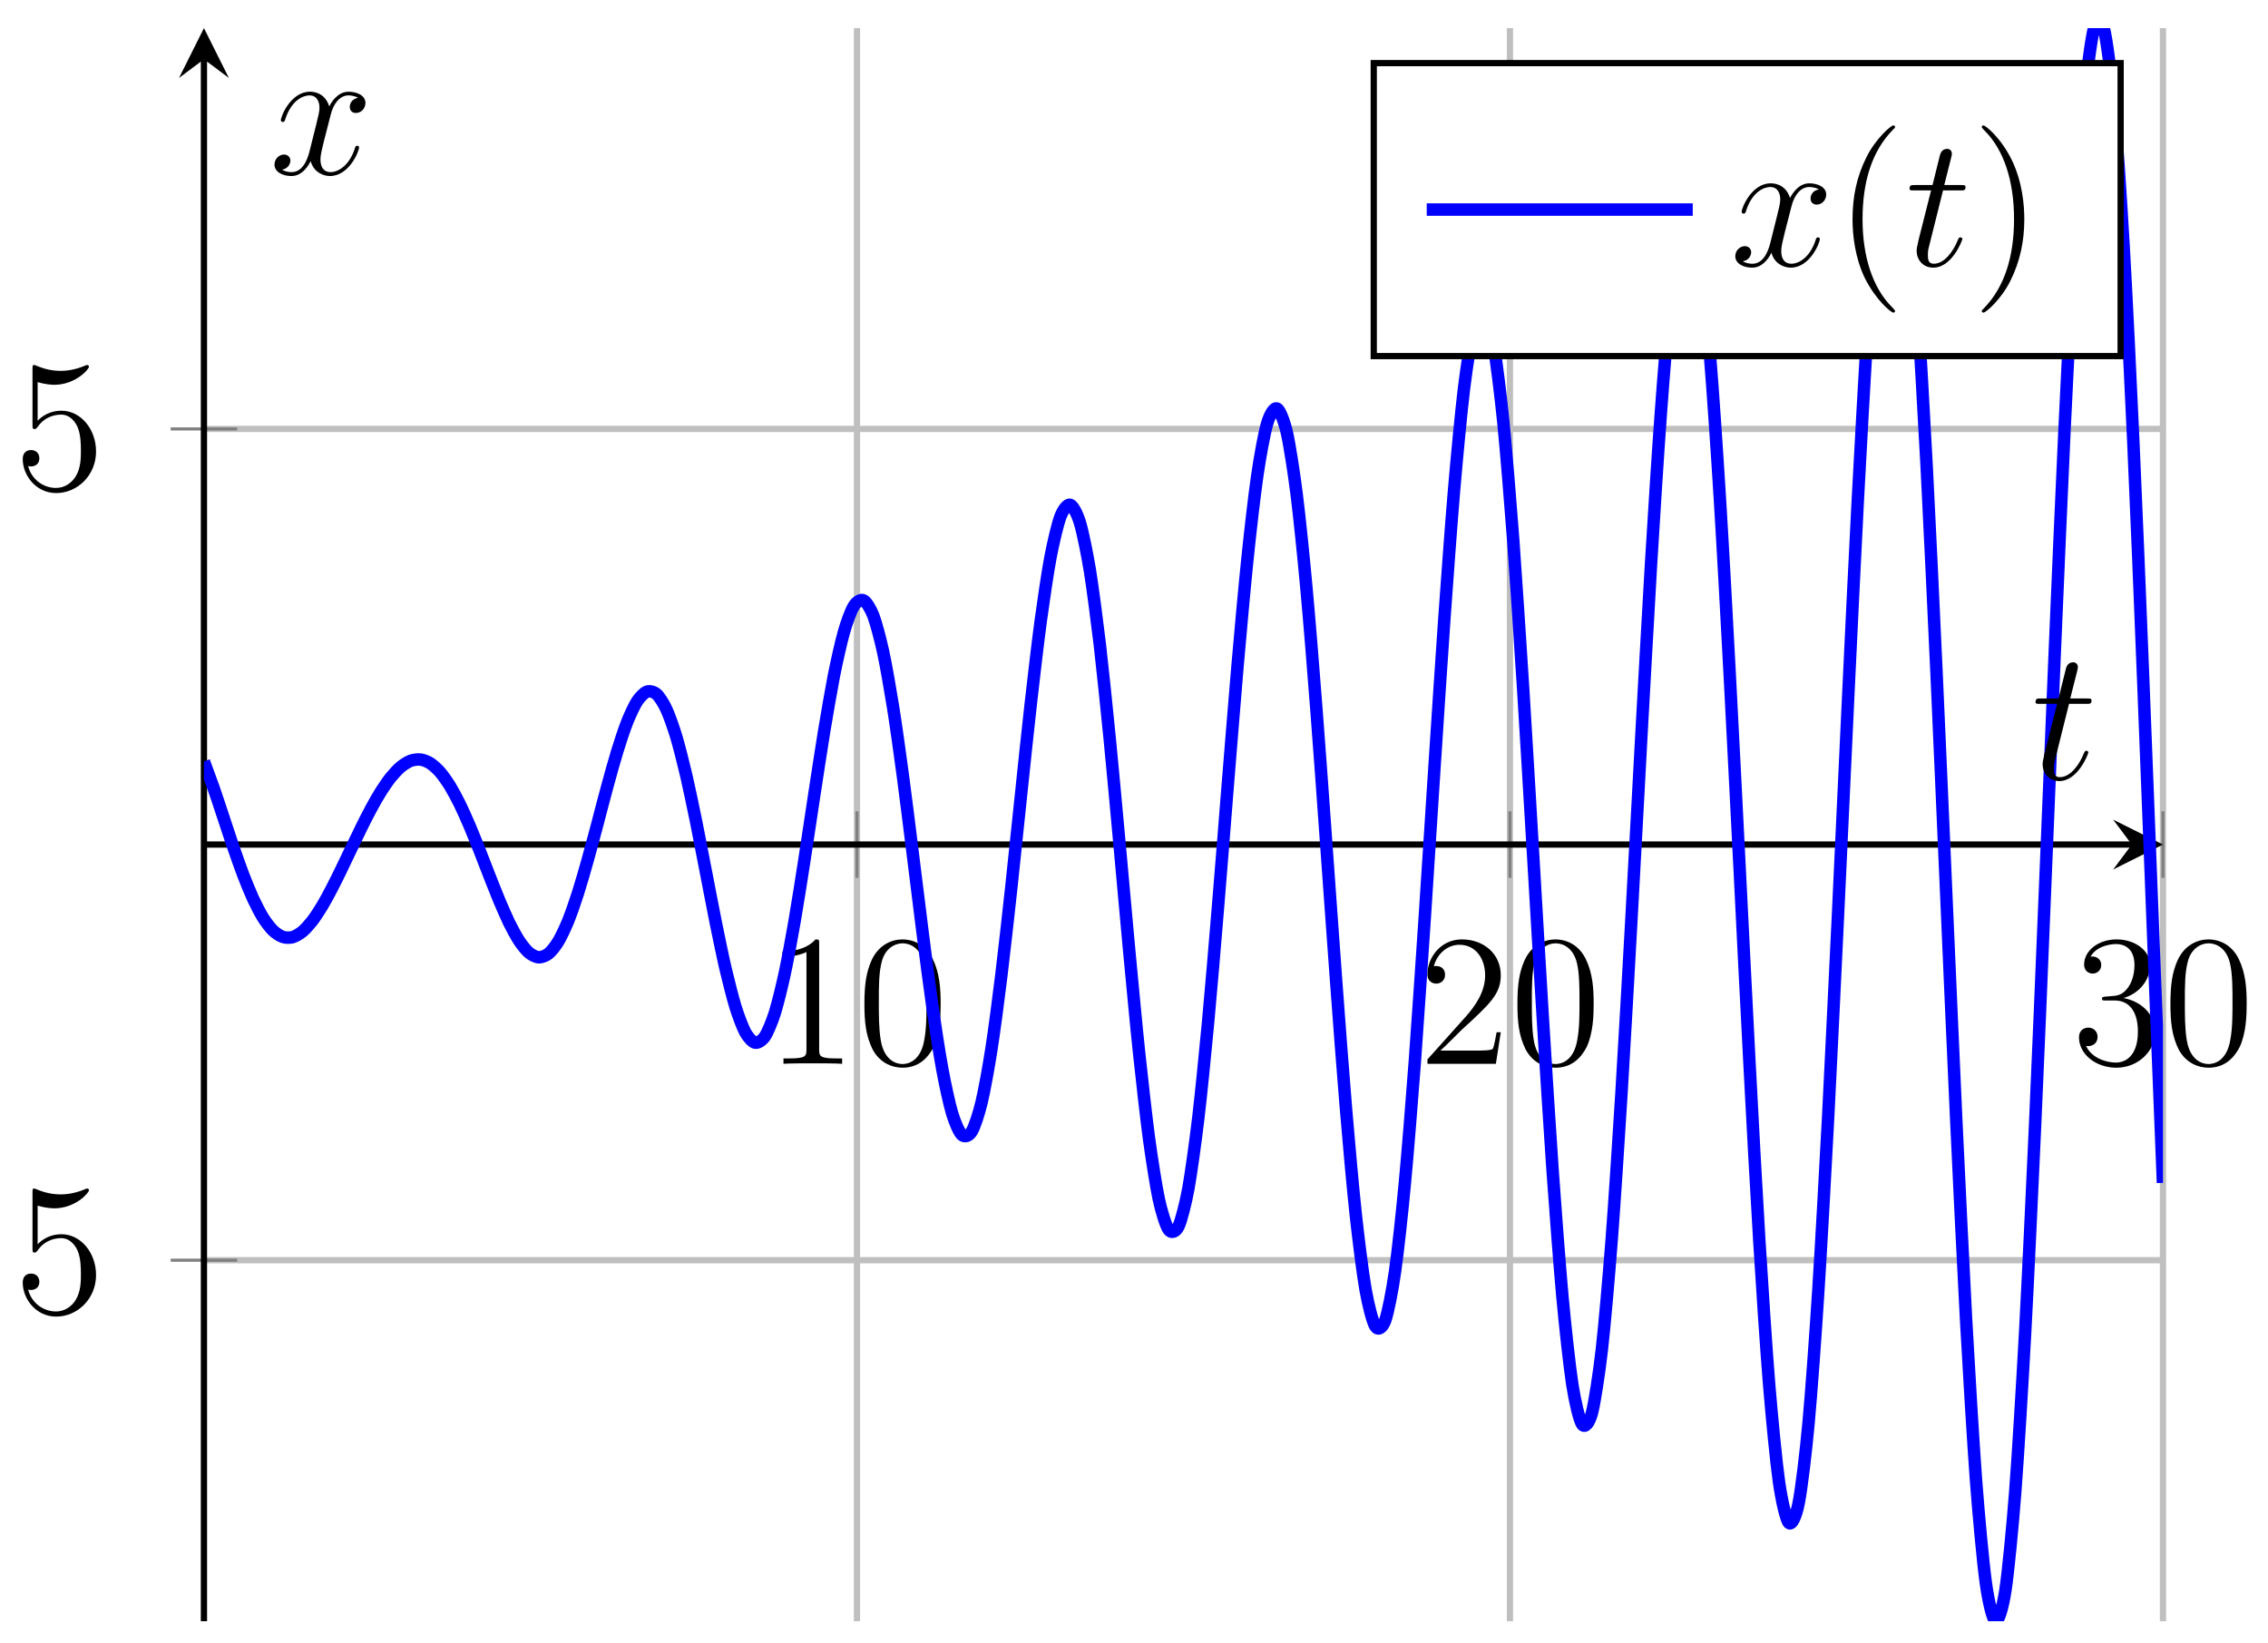
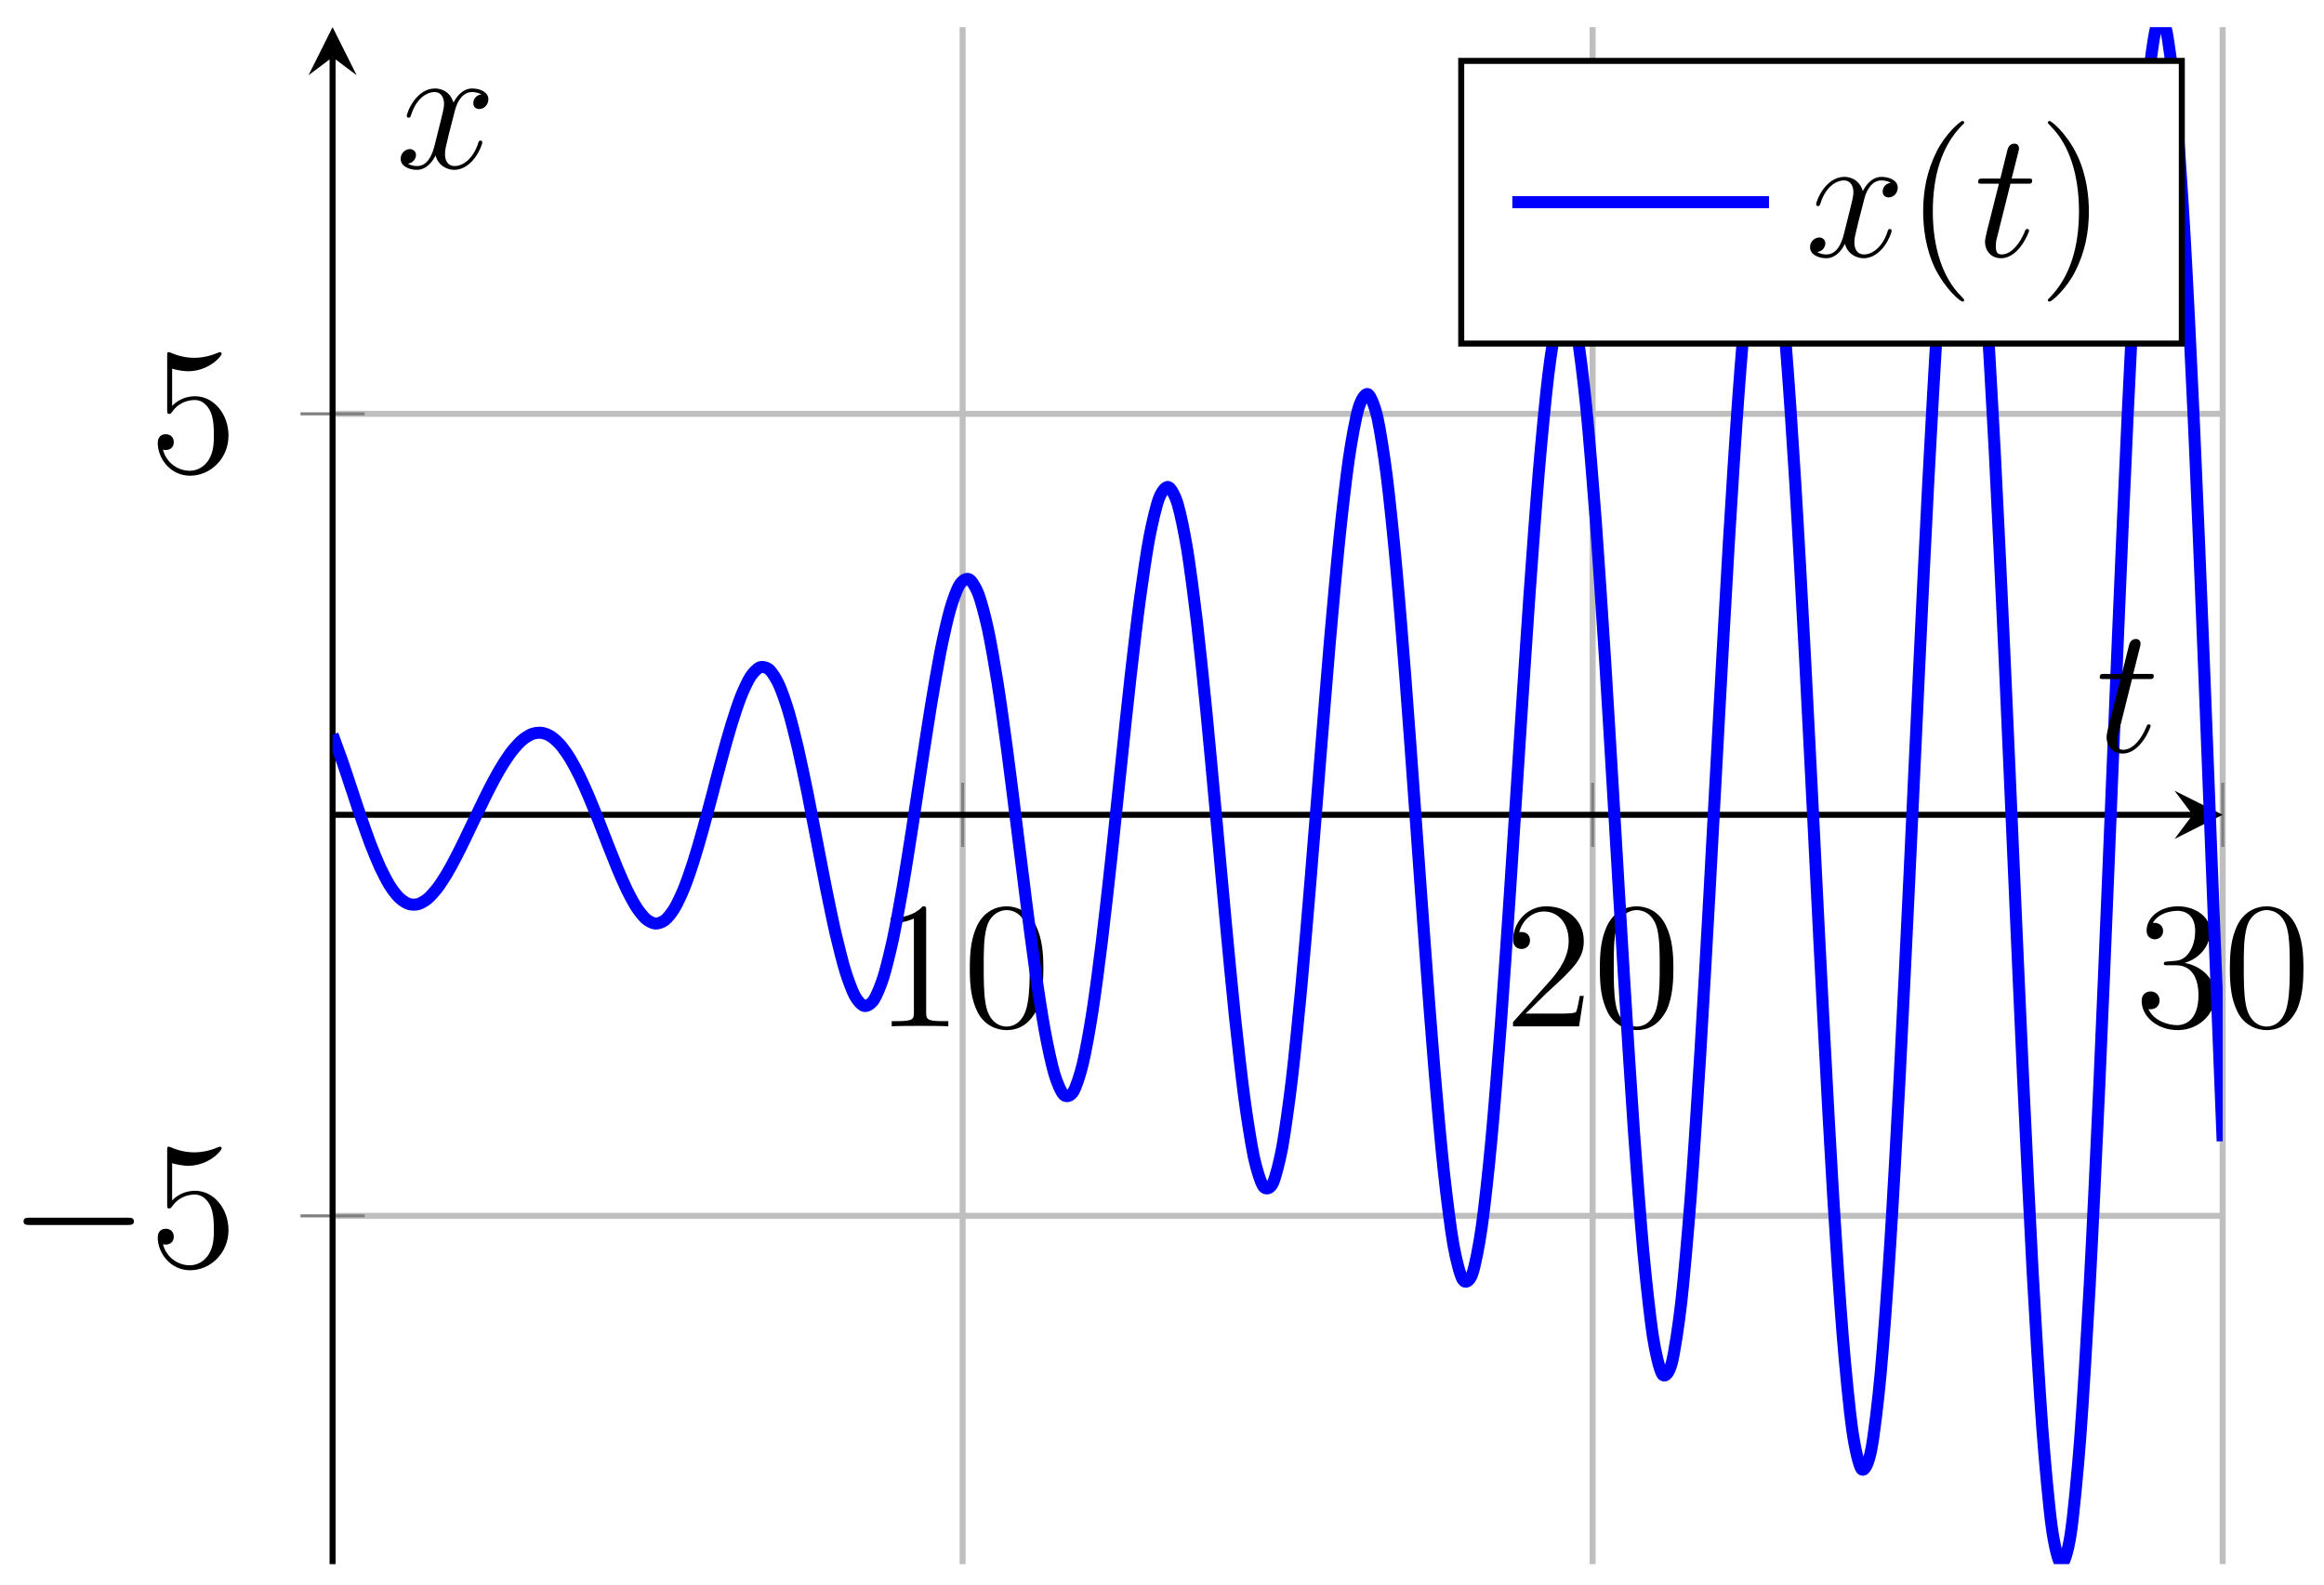
- <svg xmlns="http://www.w3.org/2000/svg" xmlns:xlink="http://www.w3.org/1999/xlink" width="145pt" height="105pt" viewBox="0 0 145 105" version="1.1">
+ <svg xmlns="http://www.w3.org/2000/svg" xmlns:xlink="http://www.w3.org/1999/xlink" width="154pt" height="105pt" viewBox="0 0 154 105" version="1.1">
  <defs>
    <g>
      <symbol overflow="visible" id="glyph0-0">
        <path style="stroke:none;" d="" />
      </symbol>
      <symbol overflow="visible" id="glyph0-1">
        <path style="stroke:none;" d="M 3.438 -7.656 C 3.438 -7.938 3.438 -7.953 3.203 -7.953 C 2.922 -7.625 2.312 -7.188 1.094 -7.188 L 1.094 -6.844 C 1.359 -6.844 1.953 -6.844 2.625 -7.141 L 2.625 -0.922 C 2.625 -0.484 2.578 -0.344 1.531 -0.344 L 1.156 -0.344 L 1.156 0 C 1.484 -0.031 2.641 -0.031 3.031 -0.031 C 3.438 -0.031 4.578 -0.031 4.906 0 L 4.906 -0.344 L 4.531 -0.344 C 3.484 -0.344 3.438 -0.484 3.438 -0.922 Z M 3.438 -7.656 " />
      </symbol>
      <symbol overflow="visible" id="glyph0-2">
        <path style="stroke:none;" d="M 5.359 -3.828 C 5.359 -4.812 5.297 -5.781 4.859 -6.688 C 4.375 -7.688 3.516 -7.953 2.922 -7.953 C 2.234 -7.953 1.391 -7.609 0.938 -6.609 C 0.609 -5.859 0.484 -5.109 0.484 -3.828 C 0.484 -2.672 0.578 -1.797 1 -0.938 C 1.469 -0.031 2.297 0.25 2.922 0.25 C 3.953 0.25 4.547 -0.375 4.906 -1.062 C 5.328 -1.953 5.359 -3.125 5.359 -3.828 Z M 2.922 0.016 C 2.531 0.016 1.75 -0.203 1.531 -1.5 C 1.406 -2.219 1.406 -3.125 1.406 -3.969 C 1.406 -4.953 1.406 -5.828 1.594 -6.531 C 1.797 -7.344 2.406 -7.703 2.922 -7.703 C 3.375 -7.703 4.062 -7.438 4.297 -6.406 C 4.453 -5.719 4.453 -4.781 4.453 -3.969 C 4.453 -3.172 4.453 -2.266 4.312 -1.531 C 4.094 -0.219 3.328 0.016 2.922 0.016 Z M 2.922 0.016 " />
      </symbol>
      <symbol overflow="visible" id="glyph0-3">
        <path style="stroke:none;" d="M 5.266 -2.016 L 5 -2.016 C 4.953 -1.812 4.859 -1.141 4.75 -0.953 C 4.656 -0.844 3.984 -0.844 3.625 -0.844 L 1.406 -0.844 C 1.734 -1.125 2.469 -1.891 2.766 -2.172 C 4.594 -3.844 5.266 -4.469 5.266 -5.656 C 5.266 -7.031 4.172 -7.953 2.781 -7.953 C 1.406 -7.953 0.578 -6.766 0.578 -5.734 C 0.578 -5.125 1.109 -5.125 1.141 -5.125 C 1.406 -5.125 1.703 -5.312 1.703 -5.688 C 1.703 -6.031 1.484 -6.25 1.141 -6.25 C 1.047 -6.25 1.016 -6.25 0.984 -6.234 C 1.203 -7.047 1.859 -7.609 2.625 -7.609 C 3.641 -7.609 4.266 -6.75 4.266 -5.656 C 4.266 -4.641 3.688 -3.75 3 -2.984 L 0.578 -0.281 L 0.578 0 L 4.953 0 Z M 5.266 -2.016 " />
      </symbol>
      <symbol overflow="visible" id="glyph0-4">
        <path style="stroke:none;" d="M 2.203 -4.297 C 2 -4.281 1.953 -4.266 1.953 -4.156 C 1.953 -4.047 2.016 -4.047 2.219 -4.047 L 2.766 -4.047 C 3.797 -4.047 4.25 -3.203 4.25 -2.062 C 4.25 -0.484 3.438 -0.078 2.844 -0.078 C 2.266 -0.078 1.297 -0.344 0.938 -1.141 C 1.328 -1.078 1.672 -1.297 1.672 -1.719 C 1.672 -2.062 1.422 -2.312 1.094 -2.312 C 0.797 -2.312 0.484 -2.141 0.484 -1.688 C 0.484 -0.625 1.547 0.25 2.875 0.25 C 4.297 0.25 5.359 -0.844 5.359 -2.047 C 5.359 -3.141 4.469 -4 3.328 -4.203 C 4.359 -4.5 5.031 -5.375 5.031 -6.312 C 5.031 -7.25 4.047 -7.953 2.891 -7.953 C 1.703 -7.953 0.812 -7.219 0.812 -6.344 C 0.812 -5.875 1.188 -5.766 1.359 -5.766 C 1.609 -5.766 1.906 -5.953 1.906 -6.312 C 1.906 -6.688 1.609 -6.859 1.344 -6.859 C 1.281 -6.859 1.25 -6.859 1.219 -6.844 C 1.672 -7.656 2.797 -7.656 2.859 -7.656 C 3.25 -7.656 4.031 -7.484 4.031 -6.312 C 4.031 -6.078 4 -5.422 3.641 -4.906 C 3.281 -4.375 2.875 -4.344 2.562 -4.328 Z M 2.203 -4.297 " />
      </symbol>
      <symbol overflow="visible" id="glyph0-5">
        <path style="stroke:none;" d="M 1.531 -6.844 C 2.047 -6.688 2.469 -6.672 2.594 -6.672 C 3.938 -6.672 4.812 -7.656 4.812 -7.828 C 4.812 -7.875 4.781 -7.938 4.703 -7.938 C 4.688 -7.938 4.656 -7.938 4.547 -7.891 C 3.891 -7.609 3.312 -7.562 3 -7.562 C 2.219 -7.562 1.656 -7.812 1.422 -7.906 C 1.344 -7.938 1.312 -7.938 1.297 -7.938 C 1.203 -7.938 1.203 -7.859 1.203 -7.672 L 1.203 -4.125 C 1.203 -3.906 1.203 -3.844 1.344 -3.844 C 1.406 -3.844 1.422 -3.844 1.547 -4 C 1.875 -4.484 2.438 -4.766 3.031 -4.766 C 3.672 -4.766 3.984 -4.188 4.078 -3.984 C 4.281 -3.516 4.297 -2.922 4.297 -2.469 C 4.297 -2.016 4.297 -1.344 3.953 -0.797 C 3.688 -0.375 3.234 -0.078 2.703 -0.078 C 1.906 -0.078 1.141 -0.609 0.922 -1.484 C 0.984 -1.453 1.047 -1.453 1.109 -1.453 C 1.312 -1.453 1.641 -1.562 1.641 -1.969 C 1.641 -2.312 1.406 -2.5 1.109 -2.5 C 0.891 -2.5 0.578 -2.391 0.578 -1.922 C 0.578 -0.906 1.406 0.25 2.719 0.25 C 4.078 0.25 5.266 -0.891 5.266 -2.406 C 5.266 -3.828 4.297 -5.016 3.047 -5.016 C 2.359 -5.016 1.844 -4.703 1.531 -4.375 Z M 1.531 -6.844 " />
      </symbol>
      <symbol overflow="visible" id="glyph0-6">
        <path style="stroke:none;" d="M 3.891 2.906 C 3.891 2.875 3.891 2.844 3.688 2.641 C 2.484 1.438 1.812 -0.531 1.812 -2.969 C 1.812 -5.297 2.375 -7.297 3.766 -8.703 C 3.891 -8.812 3.891 -8.828 3.891 -8.875 C 3.891 -8.938 3.828 -8.969 3.781 -8.969 C 3.625 -8.969 2.641 -8.109 2.062 -6.938 C 1.453 -5.719 1.172 -4.453 1.172 -2.969 C 1.172 -1.906 1.344 -0.484 1.953 0.781 C 2.672 2.219 3.641 3 3.781 3 C 3.828 3 3.891 2.969 3.891 2.906 Z M 3.891 2.906 " />
      </symbol>
      <symbol overflow="visible" id="glyph0-7">
        <path style="stroke:none;" d="M 3.375 -2.969 C 3.375 -3.891 3.25 -5.359 2.578 -6.75 C 1.875 -8.188 0.891 -8.969 0.766 -8.969 C 0.719 -8.969 0.656 -8.938 0.656 -8.875 C 0.656 -8.828 0.656 -8.812 0.859 -8.609 C 2.062 -7.406 2.719 -5.422 2.719 -2.984 C 2.719 -0.672 2.156 1.328 0.781 2.734 C 0.656 2.844 0.656 2.875 0.656 2.906 C 0.656 2.969 0.719 3 0.766 3 C 0.922 3 1.906 2.141 2.484 0.969 C 3.094 -0.25 3.375 -1.547 3.375 -2.969 Z M 3.375 -2.969 " />
      </symbol>
      <symbol overflow="visible" id="glyph1-0">
        <path style="stroke:none;" d="" />
      </symbol>
      <symbol overflow="visible" id="glyph1-1">
+         <path style="stroke:none;" d="M 7.875 -2.75 C 8.078 -2.75 8.297 -2.75 8.297 -2.984 C 8.297 -3.234 8.078 -3.234 7.875 -3.234 L 1.406 -3.234 C 1.203 -3.234 0.984 -3.234 0.984 -2.984 C 0.984 -2.75 1.203 -2.75 1.406 -2.75 Z M 7.875 -2.75 " />
+       </symbol>
+       <symbol overflow="visible" id="glyph2-0">
+         <path style="stroke:none;" d="" />
+       </symbol>
+       <symbol overflow="visible" id="glyph2-1">
        <path style="stroke:none;" d="M 2.406 -4.812 L 3.5 -4.812 C 3.734 -4.812 3.844 -4.812 3.844 -5.016 C 3.844 -5.156 3.781 -5.156 3.531 -5.156 L 2.484 -5.156 L 2.922 -6.891 C 2.969 -7.062 2.969 -7.094 2.969 -7.172 C 2.969 -7.359 2.828 -7.469 2.672 -7.469 C 2.562 -7.469 2.297 -7.438 2.203 -7.047 L 1.734 -5.156 L 0.609 -5.156 C 0.375 -5.156 0.266 -5.156 0.266 -4.922 C 0.266 -4.812 0.344 -4.812 0.578 -4.812 L 1.641 -4.812 L 0.844 -1.656 C 0.75 -1.234 0.719 -1.109 0.719 -0.953 C 0.719 -0.391 1.109 0.125 1.781 0.125 C 2.984 0.125 3.641 -1.625 3.641 -1.703 C 3.641 -1.781 3.578 -1.812 3.516 -1.812 C 3.484 -1.812 3.438 -1.812 3.422 -1.766 C 3.406 -1.75 3.391 -1.75 3.312 -1.547 C 3.062 -0.953 2.516 -0.125 1.812 -0.125 C 1.453 -0.125 1.438 -0.422 1.438 -0.688 C 1.438 -0.688 1.438 -0.922 1.469 -1.062 Z M 2.406 -4.812 " />
      </symbol>
-       <symbol overflow="visible" id="glyph1-2">
+       <symbol overflow="visible" id="glyph2-2">
        <path style="stroke:none;" d="M 5.672 -4.875 C 5.281 -4.812 5.141 -4.516 5.141 -4.297 C 5.141 -4 5.359 -3.906 5.531 -3.906 C 5.891 -3.906 6.141 -4.219 6.141 -4.547 C 6.141 -5.047 5.562 -5.266 5.062 -5.266 C 4.344 -5.266 3.938 -4.547 3.828 -4.328 C 3.547 -5.219 2.812 -5.266 2.594 -5.266 C 1.375 -5.266 0.734 -3.703 0.734 -3.438 C 0.734 -3.391 0.781 -3.328 0.859 -3.328 C 0.953 -3.328 0.984 -3.406 1 -3.453 C 1.406 -4.781 2.219 -5.031 2.562 -5.031 C 3.094 -5.031 3.203 -4.531 3.203 -4.25 C 3.203 -3.984 3.125 -3.703 2.984 -3.125 L 2.578 -1.5 C 2.406 -0.781 2.062 -0.125 1.422 -0.125 C 1.359 -0.125 1.062 -0.125 0.812 -0.281 C 1.25 -0.359 1.344 -0.719 1.344 -0.859 C 1.344 -1.094 1.156 -1.25 0.938 -1.25 C 0.641 -1.25 0.328 -0.984 0.328 -0.609 C 0.328 -0.109 0.891 0.125 1.406 0.125 C 1.984 0.125 2.391 -0.328 2.641 -0.828 C 2.828 -0.125 3.438 0.125 3.875 0.125 C 5.094 0.125 5.734 -1.453 5.734 -1.703 C 5.734 -1.766 5.688 -1.812 5.625 -1.812 C 5.516 -1.812 5.5 -1.75 5.469 -1.656 C 5.141 -0.609 4.453 -0.125 3.906 -0.125 C 3.484 -0.125 3.266 -0.438 3.266 -0.922 C 3.266 -1.188 3.312 -1.375 3.5 -2.156 L 3.922 -3.797 C 4.094 -4.5 4.5 -5.031 5.062 -5.031 C 5.078 -5.031 5.422 -5.031 5.672 -4.875 Z M 5.672 -4.875 " />
      </symbol>
    </g>
    <clipPath id="clip1">
-       <path d="M 13.039 1.797 L 138.285 1.797 L 138.285 103.645 L 13.039 103.645 Z M 13.039 1.797 " />
+       <path d="M 22.039 1.797 L 147.285 1.797 L 147.285 103.645 L 22.039 103.645 Z M 22.039 1.797 " />
    </clipPath>
  </defs>
  <g id="surface1">
-     <path style="fill:none;stroke-width:0.399;stroke-linecap:butt;stroke-linejoin:miter;stroke:rgb(75%,75%,75%);stroke-opacity:1;stroke-miterlimit:10;" d="M 41.751 0.001 L 41.751 101.847 M 83.497 0.001 L 83.497 101.847 M 125.247 0.001 L 125.247 101.847 " transform="matrix(1,0,0,-1.00002,13.038,103.6458)" />
-     <path style="fill:none;stroke-width:0.399;stroke-linecap:butt;stroke-linejoin:miter;stroke:rgb(75%,75%,75%);stroke-opacity:1;stroke-miterlimit:10;" d="M 0.001 23.079 L 125.247 23.079 M 0.001 76.222 L 125.247 76.222 " transform="matrix(1,0,0,-1.00002,13.038,103.6458)" />
-     <path style="fill:none;stroke-width:0.199;stroke-linecap:butt;stroke-linejoin:miter;stroke:rgb(50%,50%,50%);stroke-opacity:1;stroke-miterlimit:10;" d="M 41.751 47.524 L 41.751 51.778 M 83.497 47.524 L 83.497 51.778 M 125.247 47.524 L 125.247 51.778 " transform="matrix(1,0,0,-1.00002,13.038,103.6458)" />
-     <path style="fill:none;stroke-width:0.199;stroke-linecap:butt;stroke-linejoin:miter;stroke:rgb(50%,50%,50%);stroke-opacity:1;stroke-miterlimit:10;" d="M -2.128 23.079 L 2.126 23.079 M -2.128 76.222 L 2.126 76.222 " transform="matrix(1,0,0,-1.00002,13.038,103.6458)" />
-     <path style="fill:none;stroke-width:0.399;stroke-linecap:butt;stroke-linejoin:miter;stroke:rgb(0%,0%,0%);stroke-opacity:1;stroke-miterlimit:10;" d="M 0.001 49.653 L 123.255 49.653 " transform="matrix(1,0,0,-1.00002,13.038,103.6458)" />
-     <path style=" stroke:none;fill-rule:nonzero;fill:rgb(0%,0%,0%);fill-opacity:1;" d="M 138.285 53.992 L 135.098 52.398 L 136.293 53.992 L 135.098 55.59 " />
-     <path style="fill:none;stroke-width:0.399;stroke-linecap:butt;stroke-linejoin:miter;stroke:rgb(0%,0%,0%);stroke-opacity:1;stroke-miterlimit:10;" d="M 0.001 0.001 L 0.001 99.855 " transform="matrix(1,0,0,-1.00002,13.038,103.6458)" />
-     <path style=" stroke:none;fill-rule:nonzero;fill:rgb(0%,0%,0%);fill-opacity:1;" d="M 13.039 1.797 L 11.445 4.984 L 13.039 3.789 L 14.633 4.984 " />
+     <path style="fill:none;stroke-width:0.399;stroke-linecap:butt;stroke-linejoin:miter;stroke:rgb(75%,75%,75%);stroke-opacity:1;stroke-miterlimit:10;" d="M 41.751 0.001 L 41.751 101.847 M 83.497 0.001 L 83.497 101.847 M 125.247 0.001 L 125.247 101.847 " transform="matrix(1,0,0,-1.00002,22.038,103.6458)" />
+     <path style="fill:none;stroke-width:0.399;stroke-linecap:butt;stroke-linejoin:miter;stroke:rgb(75%,75%,75%);stroke-opacity:1;stroke-miterlimit:10;" d="M 0.001 23.079 L 125.247 23.079 M 0.001 76.222 L 125.247 76.222 " transform="matrix(1,0,0,-1.00002,22.038,103.6458)" />
+     <path style="fill:none;stroke-width:0.199;stroke-linecap:butt;stroke-linejoin:miter;stroke:rgb(50%,50%,50%);stroke-opacity:1;stroke-miterlimit:10;" d="M 41.751 47.524 L 41.751 51.778 M 83.497 47.524 L 83.497 51.778 M 125.247 47.524 L 125.247 51.778 " transform="matrix(1,0,0,-1.00002,22.038,103.6458)" />
+     <path style="fill:none;stroke-width:0.199;stroke-linecap:butt;stroke-linejoin:miter;stroke:rgb(50%,50%,50%);stroke-opacity:1;stroke-miterlimit:10;" d="M -2.128 23.079 L 2.126 23.079 M -2.128 76.222 L 2.126 76.222 " transform="matrix(1,0,0,-1.00002,22.038,103.6458)" />
+     <path style="fill:none;stroke-width:0.399;stroke-linecap:butt;stroke-linejoin:miter;stroke:rgb(0%,0%,0%);stroke-opacity:1;stroke-miterlimit:10;" d="M 0.001 49.653 L 123.255 49.653 " transform="matrix(1,0,0,-1.00002,22.038,103.6458)" />
+     <path style=" stroke:none;fill-rule:nonzero;fill:rgb(0%,0%,0%);fill-opacity:1;" d="M 147.285 53.992 L 144.098 52.398 L 145.293 53.992 L 144.098 55.59 " />
+     <path style="fill:none;stroke-width:0.399;stroke-linecap:butt;stroke-linejoin:miter;stroke:rgb(0%,0%,0%);stroke-opacity:1;stroke-miterlimit:10;" d="M 0.001 0.001 L 0.001 99.855 " transform="matrix(1,0,0,-1.00002,22.038,103.6458)" />
+     <path style=" stroke:none;fill-rule:nonzero;fill:rgb(0%,0%,0%);fill-opacity:1;" d="M 22.039 1.797 L 20.445 4.984 L 22.039 3.789 L 23.633 4.984 " />
    <g style="fill:rgb(0%,0%,0%);fill-opacity:1;">
-       <use xlink:href="#glyph0-1" x="48.934" y="68.009" />
-       <use xlink:href="#glyph0-2" x="54.78" y="68.009" />
+       <use xlink:href="#glyph0-1" x="57.934" y="68.009" />
+       <use xlink:href="#glyph0-2" x="63.78" y="68.009" />
    </g>
    <g style="fill:rgb(0%,0%,0%);fill-opacity:1;">
-       <use xlink:href="#glyph0-3" x="90.683" y="68.009" />
-       <use xlink:href="#glyph0-2" x="96.529" y="68.009" />
+       <use xlink:href="#glyph0-3" x="99.683" y="68.009" />
+       <use xlink:href="#glyph0-2" x="105.529" y="68.009" />
    </g>
    <g style="fill:rgb(0%,0%,0%);fill-opacity:1;">
-       <use xlink:href="#glyph0-4" x="132.432" y="68.009" />
-       <use xlink:href="#glyph0-2" x="138.278" y="68.009" />
+       <use xlink:href="#glyph0-4" x="141.432" y="68.009" />
+       <use xlink:href="#glyph0-2" x="147.278" y="68.009" />
    </g>
    <g style="fill:rgb(0%,0%,0%);fill-opacity:1;">
-       <use xlink:href="#glyph0-5" x="0.875" y="83.921" />
+       <use xlink:href="#glyph1-1" x="0.576" y="83.921" />
    </g>
    <g style="fill:rgb(0%,0%,0%);fill-opacity:1;">
-       <use xlink:href="#glyph0-5" x="0.875" y="31.272" />
+       <use xlink:href="#glyph0-5" x="9.875" y="83.921" />
+     </g>
+     <g style="fill:rgb(0%,0%,0%);fill-opacity:1;">
+       <use xlink:href="#glyph0-5" x="9.875" y="31.272" />
    </g>
    <g clip-path="url(#clip1)" clip-rule="nonzero">
-       <path style="fill:none;stroke-width:0.797;stroke-linecap:butt;stroke-linejoin:miter;stroke:rgb(0%,0%,100%);stroke-opacity:1;stroke-miterlimit:10;" d="M 0.001 54.965 C 0.001 54.965 0.454 53.738 0.63 53.238 C 0.806 52.735 1.083 51.879 1.259 51.356 C 1.435 50.832 1.712 49.973 1.888 49.465 C 2.064 48.961 2.341 48.16 2.517 47.703 C 2.692 47.25 2.974 46.559 3.146 46.184 C 3.321 45.805 3.603 45.266 3.775 44.985 C 3.95 44.703 4.232 44.336 4.407 44.164 C 4.579 43.993 4.86 43.809 5.036 43.75 C 5.208 43.688 5.489 43.684 5.665 43.731 C 5.841 43.778 6.118 43.946 6.294 44.086 C 6.47 44.231 6.747 44.543 6.923 44.766 C 7.099 44.993 7.376 45.422 7.552 45.711 C 7.728 46 8.009 46.52 8.181 46.856 C 8.357 47.188 8.638 47.762 8.81 48.121 C 8.985 48.481 9.267 49.078 9.442 49.442 C 9.614 49.805 9.896 50.395 10.071 50.746 C 10.243 51.098 10.524 51.653 10.7 51.973 C 10.872 52.297 11.153 52.789 11.329 53.063 C 11.505 53.34 11.782 53.746 11.958 53.961 C 12.134 54.176 12.411 54.477 12.587 54.621 C 12.763 54.766 13.044 54.942 13.216 55.008 C 13.392 55.07 13.673 55.109 13.845 55.086 C 14.021 55.067 14.302 54.957 14.474 54.844 C 14.649 54.731 14.931 54.477 15.107 54.274 C 15.278 54.074 15.56 53.676 15.735 53.391 C 15.907 53.11 16.189 52.582 16.364 52.227 C 16.54 51.871 16.817 51.242 16.993 50.832 C 17.169 50.422 17.446 49.719 17.622 49.281 C 17.798 48.84 18.079 48.106 18.251 47.66 C 18.427 47.219 18.708 46.5 18.88 46.086 C 19.056 45.668 19.337 45.02 19.509 44.664 C 19.685 44.309 19.966 43.782 20.142 43.516 C 20.314 43.25 20.595 42.895 20.771 42.746 C 20.942 42.598 21.224 42.457 21.399 42.446 C 21.575 42.438 21.853 42.536 22.028 42.676 C 22.204 42.813 22.482 43.164 22.657 43.457 C 22.833 43.746 23.11 44.34 23.286 44.77 C 23.462 45.2 23.743 46.008 23.915 46.555 C 24.091 47.098 24.372 48.074 24.544 48.696 C 24.72 49.321 25.001 50.391 25.177 51.047 C 25.349 51.707 25.63 52.793 25.806 53.43 C 25.978 54.067 26.259 55.082 26.435 55.645 C 26.607 56.211 26.888 57.059 27.064 57.5 C 27.239 57.938 27.517 58.539 27.692 58.809 C 27.868 59.074 28.146 59.363 28.321 59.426 C 28.497 59.488 28.778 59.418 28.95 59.262 C 29.126 59.102 29.407 58.656 29.579 58.273 C 29.755 57.891 30.036 57.09 30.212 56.504 C 30.384 55.918 30.665 54.805 30.841 54.055 C 31.013 53.309 31.294 51.961 31.47 51.106 C 31.642 50.25 31.923 48.778 32.099 47.879 C 32.275 46.985 32.552 45.504 32.728 44.645 C 32.903 43.786 33.181 42.43 33.357 41.684 C 33.532 40.938 33.814 39.829 33.985 39.27 C 34.161 38.707 34.442 37.957 34.614 37.641 C 34.79 37.325 35.071 37.016 35.243 36.985 C 35.419 36.95 35.7 37.133 35.876 37.399 C 36.048 37.665 36.329 38.344 36.505 38.903 C 36.677 39.457 36.958 40.602 37.134 41.414 C 37.31 42.227 37.587 43.746 37.763 44.754 C 37.939 45.762 38.216 47.547 38.392 48.668 C 38.567 49.785 38.845 51.688 39.021 52.828 C 39.196 53.969 39.478 55.82 39.65 56.879 C 39.825 57.938 40.107 59.574 40.278 60.453 C 40.454 61.332 40.735 62.602 40.911 63.215 C 41.083 63.832 41.364 64.601 41.54 64.883 C 41.712 65.168 41.993 65.351 42.169 65.266 C 42.345 65.184 42.622 64.738 42.798 64.281 C 42.974 63.82 43.251 62.766 43.427 61.961 C 43.603 61.152 43.88 59.559 44.056 58.461 C 44.232 57.363 44.513 55.352 44.685 54.055 C 44.86 52.754 45.142 50.492 45.314 49.102 C 45.489 47.711 45.771 45.391 45.946 44.028 C 46.118 42.664 46.4 40.493 46.575 39.282 C 46.747 38.071 47.028 36.25 47.204 35.305 C 47.376 34.36 47.657 33.059 47.833 32.473 C 48.009 31.887 48.286 31.247 48.462 31.087 C 48.638 30.926 48.915 31.02 49.091 31.313 C 49.267 31.602 49.548 32.454 49.72 33.184 C 49.896 33.919 50.177 35.469 50.349 36.59 C 50.525 37.711 50.806 39.844 50.978 41.266 C 51.153 42.688 51.435 45.231 51.61 46.836 C 51.782 48.438 52.064 51.176 52.239 52.82 C 52.411 54.469 52.692 57.156 52.868 58.699 C 53.044 60.242 53.321 62.641 53.497 63.934 C 53.673 65.23 53.95 67.113 54.126 68.039 C 54.302 68.965 54.583 70.148 54.755 70.609 C 54.931 71.074 55.212 71.429 55.384 71.371 C 55.56 71.316 55.841 70.789 56.013 70.203 C 56.189 69.617 56.47 68.23 56.646 67.156 C 56.817 66.082 57.099 63.937 57.275 62.457 C 57.446 60.977 57.728 58.246 57.903 56.481 C 58.079 54.719 58.357 51.637 58.532 49.739 C 58.708 47.84 58.985 44.672 59.161 42.813 C 59.337 40.954 59.614 37.981 59.79 36.325 C 59.966 34.668 60.247 32.172 60.419 30.876 C 60.595 29.579 60.876 27.79 61.048 26.977 C 61.224 26.165 61.505 25.266 61.681 25.024 C 61.853 24.786 62.134 24.876 62.31 25.243 C 62.482 25.61 62.763 26.708 62.939 27.661 C 63.11 28.618 63.392 30.649 63.567 32.122 C 63.743 33.59 64.021 36.395 64.196 38.258 C 64.372 40.125 64.65 43.465 64.825 45.571 C 65.001 47.672 65.282 51.258 65.454 53.414 C 65.63 55.567 65.911 59.082 66.083 61.094 C 66.259 63.109 66.54 66.234 66.716 67.922 C 66.888 69.605 67.169 72.047 67.345 73.246 C 67.517 74.445 67.798 75.972 67.974 76.566 C 68.146 77.16 68.427 77.609 68.603 77.527 C 68.778 77.449 69.056 76.757 69.232 76 C 69.407 75.238 69.685 73.445 69.86 72.058 C 70.036 70.672 70.317 67.914 70.489 66.016 C 70.665 64.117 70.946 60.621 71.118 58.371 C 71.294 56.117 71.575 52.192 71.747 49.781 C 71.923 47.371 72.204 43.356 72.38 41.004 C 72.552 38.653 72.833 34.911 73.009 32.833 C 73.181 30.751 73.462 27.63 73.638 26.012 C 73.814 24.399 74.091 22.184 74.267 21.192 C 74.442 20.196 74.72 19.114 74.896 18.845 C 75.071 18.571 75.349 18.743 75.525 19.231 C 75.7 19.723 75.982 21.153 76.153 22.376 C 76.329 23.598 76.61 26.18 76.782 28.04 C 76.958 29.895 77.239 33.426 77.415 35.762 C 77.587 38.102 77.868 42.27 78.044 44.883 C 78.216 47.5 78.497 51.945 78.673 54.606 C 78.849 57.266 79.126 61.594 79.302 64.059 C 79.478 66.527 79.755 70.336 79.931 72.383 C 80.107 74.429 80.384 77.375 80.56 78.804 C 80.735 80.238 81.017 82.031 81.189 82.707 C 81.364 83.386 81.646 83.843 81.817 83.695 C 81.993 83.543 82.275 82.605 82.45 81.625 C 82.622 80.644 82.903 78.363 83.079 76.625 C 83.251 74.89 83.532 71.453 83.708 69.105 C 83.88 66.758 84.161 62.457 84.337 59.699 C 84.513 56.941 84.79 52.149 84.966 49.223 C 85.142 46.297 85.419 41.442 85.595 38.61 C 85.771 35.778 86.052 31.297 86.224 28.817 C 86.4 26.337 86.681 22.641 86.853 20.743 C 87.028 18.849 87.31 16.282 87.482 15.149 C 87.657 14.017 87.939 12.837 88.114 12.583 C 88.286 12.329 88.567 12.661 88.743 13.325 C 88.915 13.989 89.196 15.825 89.372 17.36 C 89.548 18.895 89.825 22.098 90.001 24.38 C 90.177 26.661 90.454 30.965 90.63 33.797 C 90.806 36.629 91.083 41.657 91.259 44.793 C 91.435 47.93 91.716 53.238 91.888 56.399 C 92.064 59.559 92.345 64.676 92.517 67.574 C 92.692 70.476 92.974 74.929 93.15 77.3 C 93.321 79.675 93.603 83.054 93.778 84.679 C 93.95 86.3 94.232 88.285 94.407 88.999 C 94.583 89.714 94.86 90.097 95.036 89.824 C 95.212 89.554 95.489 88.285 95.665 87.035 C 95.841 85.785 96.118 82.949 96.294 80.824 C 96.47 78.695 96.751 74.527 96.923 71.699 C 97.099 68.875 97.38 63.73 97.552 60.449 C 97.728 57.172 98.009 51.504 98.185 48.063 C 98.357 44.618 98.638 38.938 98.814 35.641 C 98.985 32.344 99.267 27.157 99.442 24.305 C 99.614 21.458 99.896 17.243 100.071 15.106 C 100.247 12.97 100.525 10.122 100.7 8.896 C 100.876 7.673 101.153 6.474 101.329 6.29 C 101.505 6.103 101.786 6.681 101.958 7.564 C 102.134 8.45 102.415 10.774 102.587 12.665 C 102.763 14.552 103.044 18.442 103.216 21.177 C 103.392 23.911 103.673 29.032 103.849 32.379 C 104.021 35.727 104.302 41.637 104.478 45.297 C 104.65 48.961 104.931 55.129 105.107 58.781 C 105.282 62.434 105.56 68.308 105.735 71.621 C 105.911 74.933 106.189 79.98 106.364 82.644 C 106.54 85.308 106.821 89.058 106.993 90.828 C 107.169 92.597 107.45 94.691 107.622 95.394 C 107.798 96.093 108.079 96.324 108.251 95.878 C 108.427 95.437 108.708 93.757 108.884 92.195 C 109.056 90.628 109.337 87.167 109.513 84.613 C 109.685 82.058 109.966 77.101 110.142 73.773 C 110.317 70.441 110.595 64.426 110.771 60.613 C 110.946 56.801 111.224 50.25 111.4 46.297 C 111.575 42.34 111.853 35.848 112.028 32.106 C 112.204 28.364 112.485 22.512 112.657 19.325 C 112.833 16.138 113.114 11.466 113.286 9.13 C 113.462 6.79 113.743 3.739 113.919 2.474 C 114.091 1.204 114.372 0.068 114.548 0.001 C 114.72 -0.065 115.001 0.837 115.177 1.993 C 115.353 3.146 115.63 6.032 115.806 8.317 C 115.982 10.603 116.259 15.235 116.435 18.458 C 116.61 21.677 116.888 27.661 117.064 31.54 C 117.239 35.418 117.521 42.219 117.692 46.414 C 117.868 50.606 118.15 57.625 118.321 61.754 C 118.497 65.887 118.778 72.492 118.954 76.183 C 119.126 79.879 119.407 85.46 119.583 88.378 C 119.755 91.296 120.036 95.343 120.212 97.214 C 120.384 99.081 120.665 101.21 120.841 101.847 C 121.017 102.484 121.294 102.476 121.47 101.812 C 121.646 101.148 121.923 98.98 122.099 97.058 C 122.275 95.136 122.556 90.98 122.728 87.96 C 122.903 84.941 123.185 79.156 123.357 75.297 C 123.532 71.441 123.814 64.527 123.985 60.176 C 124.161 55.82 124.442 48.391 124.618 43.93 C 124.79 39.469 125.247 28.024 125.247 28.024 " transform="matrix(1,0,0,-1.00002,13.038,103.6458)" />
+       <path style="fill:none;stroke-width:0.797;stroke-linecap:butt;stroke-linejoin:miter;stroke:rgb(0%,0%,100%);stroke-opacity:1;stroke-miterlimit:10;" d="M 0.001 54.965 C 0.001 54.965 0.454 53.738 0.63 53.238 C 0.806 52.735 1.083 51.879 1.259 51.356 C 1.435 50.832 1.712 49.973 1.888 49.465 C 2.064 48.961 2.341 48.16 2.517 47.703 C 2.692 47.25 2.974 46.559 3.146 46.184 C 3.321 45.805 3.603 45.266 3.775 44.985 C 3.95 44.703 4.232 44.336 4.407 44.164 C 4.579 43.993 4.86 43.809 5.036 43.75 C 5.208 43.688 5.489 43.684 5.665 43.731 C 5.841 43.778 6.118 43.946 6.294 44.086 C 6.47 44.231 6.747 44.543 6.923 44.766 C 7.099 44.993 7.376 45.422 7.552 45.711 C 7.728 46 8.009 46.52 8.181 46.856 C 8.357 47.188 8.638 47.762 8.81 48.121 C 8.985 48.481 9.267 49.078 9.442 49.442 C 9.614 49.805 9.896 50.395 10.071 50.746 C 10.243 51.098 10.524 51.653 10.7 51.973 C 10.872 52.297 11.153 52.789 11.329 53.063 C 11.505 53.34 11.782 53.746 11.958 53.961 C 12.134 54.176 12.411 54.477 12.587 54.621 C 12.763 54.766 13.044 54.942 13.216 55.008 C 13.392 55.07 13.673 55.109 13.845 55.086 C 14.021 55.067 14.302 54.957 14.474 54.844 C 14.649 54.731 14.931 54.477 15.107 54.274 C 15.278 54.074 15.56 53.676 15.735 53.391 C 15.907 53.11 16.189 52.582 16.364 52.227 C 16.54 51.871 16.817 51.242 16.993 50.832 C 17.169 50.422 17.446 49.719 17.622 49.281 C 17.798 48.84 18.079 48.106 18.251 47.66 C 18.427 47.219 18.708 46.5 18.88 46.086 C 19.056 45.668 19.337 45.02 19.509 44.664 C 19.685 44.309 19.966 43.782 20.142 43.516 C 20.314 43.25 20.595 42.895 20.771 42.746 C 20.942 42.598 21.224 42.457 21.399 42.446 C 21.575 42.438 21.853 42.536 22.028 42.676 C 22.204 42.813 22.482 43.164 22.657 43.457 C 22.833 43.746 23.11 44.34 23.286 44.77 C 23.462 45.2 23.743 46.008 23.915 46.555 C 24.091 47.098 24.372 48.074 24.544 48.696 C 24.72 49.321 25.001 50.391 25.177 51.047 C 25.349 51.707 25.63 52.793 25.806 53.43 C 25.978 54.067 26.259 55.082 26.435 55.645 C 26.607 56.211 26.888 57.059 27.064 57.5 C 27.239 57.938 27.517 58.539 27.692 58.809 C 27.868 59.074 28.146 59.363 28.321 59.426 C 28.497 59.488 28.778 59.418 28.95 59.262 C 29.126 59.102 29.407 58.656 29.579 58.273 C 29.755 57.891 30.036 57.09 30.212 56.504 C 30.384 55.918 30.665 54.805 30.841 54.055 C 31.013 53.309 31.294 51.961 31.47 51.106 C 31.642 50.25 31.923 48.778 32.099 47.879 C 32.275 46.985 32.552 45.504 32.728 44.645 C 32.903 43.786 33.181 42.43 33.357 41.684 C 33.532 40.938 33.814 39.829 33.985 39.27 C 34.161 38.707 34.442 37.957 34.614 37.641 C 34.79 37.325 35.071 37.016 35.243 36.985 C 35.419 36.95 35.7 37.133 35.876 37.399 C 36.048 37.665 36.329 38.344 36.505 38.903 C 36.677 39.457 36.958 40.602 37.134 41.414 C 37.31 42.227 37.587 43.746 37.763 44.754 C 37.939 45.762 38.216 47.547 38.392 48.668 C 38.567 49.785 38.845 51.688 39.021 52.828 C 39.196 53.969 39.478 55.82 39.65 56.879 C 39.825 57.938 40.107 59.574 40.278 60.453 C 40.454 61.332 40.735 62.602 40.911 63.215 C 41.083 63.832 41.364 64.601 41.54 64.883 C 41.712 65.168 41.993 65.351 42.169 65.266 C 42.345 65.184 42.622 64.738 42.798 64.281 C 42.974 63.82 43.251 62.766 43.427 61.961 C 43.603 61.152 43.88 59.559 44.056 58.461 C 44.232 57.363 44.513 55.352 44.685 54.055 C 44.86 52.754 45.142 50.492 45.314 49.102 C 45.489 47.711 45.771 45.391 45.946 44.028 C 46.118 42.664 46.4 40.493 46.575 39.282 C 46.747 38.071 47.028 36.25 47.204 35.305 C 47.376 34.36 47.657 33.059 47.833 32.473 C 48.009 31.887 48.286 31.247 48.462 31.087 C 48.638 30.926 48.915 31.02 49.091 31.313 C 49.267 31.602 49.548 32.454 49.72 33.184 C 49.896 33.919 50.177 35.469 50.349 36.59 C 50.525 37.711 50.806 39.844 50.978 41.266 C 51.153 42.688 51.435 45.231 51.61 46.836 C 51.782 48.438 52.064 51.176 52.239 52.82 C 52.411 54.469 52.692 57.156 52.868 58.699 C 53.044 60.242 53.321 62.641 53.497 63.934 C 53.673 65.23 53.95 67.113 54.126 68.039 C 54.302 68.965 54.583 70.148 54.755 70.609 C 54.931 71.074 55.212 71.429 55.384 71.371 C 55.56 71.316 55.841 70.789 56.013 70.203 C 56.189 69.617 56.47 68.23 56.646 67.156 C 56.817 66.082 57.099 63.937 57.275 62.457 C 57.446 60.977 57.728 58.246 57.903 56.481 C 58.079 54.719 58.357 51.637 58.532 49.739 C 58.708 47.84 58.985 44.672 59.161 42.813 C 59.337 40.954 59.614 37.981 59.79 36.325 C 59.966 34.668 60.247 32.172 60.419 30.876 C 60.595 29.579 60.876 27.79 61.048 26.977 C 61.224 26.165 61.505 25.266 61.681 25.024 C 61.853 24.786 62.134 24.876 62.31 25.243 C 62.482 25.61 62.763 26.708 62.939 27.661 C 63.11 28.618 63.392 30.649 63.567 32.122 C 63.743 33.59 64.021 36.395 64.196 38.258 C 64.372 40.125 64.65 43.465 64.825 45.571 C 65.001 47.672 65.282 51.258 65.454 53.414 C 65.63 55.567 65.911 59.082 66.083 61.094 C 66.259 63.109 66.54 66.234 66.716 67.922 C 66.888 69.605 67.169 72.047 67.345 73.246 C 67.517 74.445 67.798 75.972 67.974 76.566 C 68.146 77.16 68.427 77.609 68.603 77.527 C 68.778 77.449 69.056 76.757 69.232 76 C 69.407 75.238 69.685 73.445 69.86 72.058 C 70.036 70.672 70.317 67.914 70.489 66.016 C 70.665 64.117 70.946 60.621 71.118 58.371 C 71.294 56.117 71.575 52.192 71.747 49.781 C 71.923 47.371 72.204 43.356 72.38 41.004 C 72.552 38.653 72.833 34.911 73.009 32.833 C 73.181 30.751 73.462 27.63 73.638 26.012 C 73.814 24.399 74.091 22.184 74.267 21.192 C 74.442 20.196 74.72 19.114 74.896 18.845 C 75.071 18.571 75.349 18.743 75.525 19.231 C 75.7 19.723 75.982 21.153 76.153 22.376 C 76.329 23.598 76.61 26.18 76.782 28.04 C 76.958 29.895 77.239 33.426 77.415 35.762 C 77.587 38.102 77.868 42.27 78.044 44.883 C 78.216 47.5 78.497 51.945 78.673 54.606 C 78.849 57.266 79.126 61.594 79.302 64.059 C 79.478 66.527 79.755 70.336 79.931 72.383 C 80.107 74.429 80.384 77.375 80.56 78.804 C 80.735 80.238 81.017 82.031 81.189 82.707 C 81.364 83.386 81.646 83.843 81.817 83.695 C 81.993 83.543 82.275 82.605 82.45 81.625 C 82.622 80.644 82.903 78.363 83.079 76.625 C 83.251 74.89 83.532 71.453 83.708 69.105 C 83.88 66.758 84.161 62.457 84.337 59.699 C 84.513 56.941 84.79 52.149 84.966 49.223 C 85.142 46.297 85.419 41.442 85.595 38.61 C 85.771 35.778 86.052 31.297 86.224 28.817 C 86.4 26.337 86.681 22.641 86.853 20.743 C 87.028 18.849 87.31 16.282 87.482 15.149 C 87.657 14.017 87.939 12.837 88.114 12.583 C 88.286 12.329 88.567 12.661 88.743 13.325 C 88.915 13.989 89.196 15.825 89.372 17.36 C 89.548 18.895 89.825 22.098 90.001 24.38 C 90.177 26.661 90.454 30.965 90.63 33.797 C 90.806 36.629 91.083 41.657 91.259 44.793 C 91.435 47.93 91.716 53.238 91.888 56.399 C 92.064 59.559 92.345 64.676 92.517 67.574 C 92.692 70.476 92.974 74.929 93.15 77.3 C 93.321 79.675 93.603 83.054 93.778 84.679 C 93.95 86.3 94.232 88.285 94.407 88.999 C 94.583 89.714 94.86 90.097 95.036 89.824 C 95.212 89.554 95.489 88.285 95.665 87.035 C 95.841 85.785 96.118 82.949 96.294 80.824 C 96.47 78.695 96.751 74.527 96.923 71.699 C 97.099 68.875 97.38 63.73 97.552 60.449 C 97.728 57.172 98.009 51.504 98.185 48.063 C 98.357 44.618 98.638 38.938 98.814 35.641 C 98.985 32.344 99.267 27.157 99.442 24.305 C 99.614 21.458 99.896 17.243 100.071 15.106 C 100.247 12.97 100.525 10.122 100.7 8.896 C 100.876 7.673 101.153 6.474 101.329 6.29 C 101.505 6.103 101.786 6.681 101.958 7.564 C 102.134 8.45 102.415 10.774 102.587 12.665 C 102.763 14.552 103.044 18.442 103.216 21.177 C 103.392 23.911 103.673 29.032 103.849 32.379 C 104.021 35.727 104.302 41.637 104.478 45.297 C 104.65 48.961 104.931 55.129 105.107 58.781 C 105.282 62.434 105.56 68.308 105.735 71.621 C 105.911 74.933 106.189 79.98 106.364 82.644 C 106.54 85.308 106.821 89.058 106.993 90.828 C 107.169 92.597 107.45 94.691 107.622 95.394 C 107.798 96.093 108.079 96.324 108.251 95.878 C 108.427 95.437 108.708 93.757 108.884 92.195 C 109.056 90.628 109.337 87.167 109.513 84.613 C 109.685 82.058 109.966 77.101 110.142 73.773 C 110.317 70.441 110.595 64.426 110.771 60.613 C 110.946 56.801 111.224 50.25 111.4 46.297 C 111.575 42.34 111.853 35.848 112.028 32.106 C 112.204 28.364 112.485 22.512 112.657 19.325 C 112.833 16.138 113.114 11.466 113.286 9.13 C 113.462 6.79 113.743 3.739 113.919 2.474 C 114.091 1.204 114.372 0.068 114.548 0.001 C 114.72 -0.065 115.001 0.837 115.177 1.993 C 115.353 3.146 115.63 6.032 115.806 8.317 C 115.982 10.603 116.259 15.235 116.435 18.458 C 116.61 21.677 116.888 27.661 117.064 31.54 C 117.239 35.418 117.521 42.219 117.692 46.414 C 117.868 50.606 118.15 57.625 118.321 61.754 C 118.497 65.887 118.778 72.492 118.954 76.183 C 119.126 79.879 119.407 85.46 119.583 88.378 C 119.755 91.296 120.036 95.343 120.212 97.214 C 120.384 99.081 120.665 101.21 120.841 101.847 C 121.017 102.484 121.294 102.476 121.47 101.812 C 121.646 101.148 121.923 98.98 122.099 97.058 C 122.275 95.136 122.556 90.98 122.728 87.96 C 122.903 84.941 123.185 79.156 123.357 75.297 C 123.532 71.441 123.814 64.527 123.985 60.176 C 124.161 55.82 124.442 48.391 124.618 43.93 C 124.79 39.469 125.247 28.024 125.247 28.024 " transform="matrix(1,0,0,-1.00002,22.038,103.6458)" />
    </g>
    <g style="fill:rgb(0%,0%,0%);fill-opacity:1;">
-       <use xlink:href="#glyph1-1" x="129.873" y="49.81" />
+       <use xlink:href="#glyph2-1" x="138.873" y="49.81" />
    </g>
    <g style="fill:rgb(0%,0%,0%);fill-opacity:1;">
-       <use xlink:href="#glyph1-2" x="17.222" y="11.129" />
+       <use xlink:href="#glyph2-2" x="26.222" y="11.129" />
    </g>
-     <path style="fill-rule:nonzero;fill:rgb(100%,100%,100%);fill-opacity:1;stroke-width:0.399;stroke-linecap:butt;stroke-linejoin:miter;stroke:rgb(0%,0%,0%);stroke-opacity:1;stroke-miterlimit:10;" d="M 74.79 80.879 L 122.54 80.879 L 122.54 99.609 L 74.79 99.609 Z M 74.79 80.879 " transform="matrix(1,0,0,-1.00002,13.038,103.6458)" />
-     <path style="fill:none;stroke-width:0.797;stroke-linecap:butt;stroke-linejoin:miter;stroke:rgb(0%,0%,100%);stroke-opacity:1;stroke-miterlimit:10;" d="M -0 0.001 C -0 0.001 6.144 0.001 8.504 0.001 C 10.863 0.001 17.008 0.001 17.008 0.001 " transform="matrix(1,0,0,-1.00002,91.215,13.39895)" />
+     <path style="fill-rule:nonzero;fill:rgb(100%,100%,100%);fill-opacity:1;stroke-width:0.399;stroke-linecap:butt;stroke-linejoin:miter;stroke:rgb(0%,0%,0%);stroke-opacity:1;stroke-miterlimit:10;" d="M 74.79 80.879 L 122.54 80.879 L 122.54 99.609 L 74.79 99.609 Z M 74.79 80.879 " transform="matrix(1,0,0,-1.00002,22.038,103.6458)" />
+     <path style="fill:none;stroke-width:0.797;stroke-linecap:butt;stroke-linejoin:miter;stroke:rgb(0%,0%,100%);stroke-opacity:1;stroke-miterlimit:10;" d="M -0 0.001 C -0 0.001 6.144 0.001 8.504 0.001 C 10.863 0.001 17.008 0.001 17.008 0.001 " transform="matrix(1,0,0,-1.00002,100.215,13.39895)" />
    <g style="fill:rgb(0%,0%,0%);fill-opacity:1;">
-       <use xlink:href="#glyph1-2" x="110.614" y="16.986" />
+       <use xlink:href="#glyph2-2" x="119.614" y="16.986" />
    </g>
    <g style="fill:rgb(0%,0%,0%);fill-opacity:1;">
-       <use xlink:href="#glyph0-6" x="117.266" y="16.986" />
+       <use xlink:href="#glyph0-6" x="126.266" y="16.986" />
    </g>
    <g style="fill:rgb(0%,0%,0%);fill-opacity:1;">
-       <use xlink:href="#glyph1-1" x="121.818" y="16.986" />
+       <use xlink:href="#glyph2-1" x="130.818" y="16.986" />
    </g>
    <g style="fill:rgb(0%,0%,0%);fill-opacity:1;">
-       <use xlink:href="#glyph0-7" x="126.045" y="16.986" />
+       <use xlink:href="#glyph0-7" x="135.045" y="16.986" />
    </g>
  </g>
</svg>
